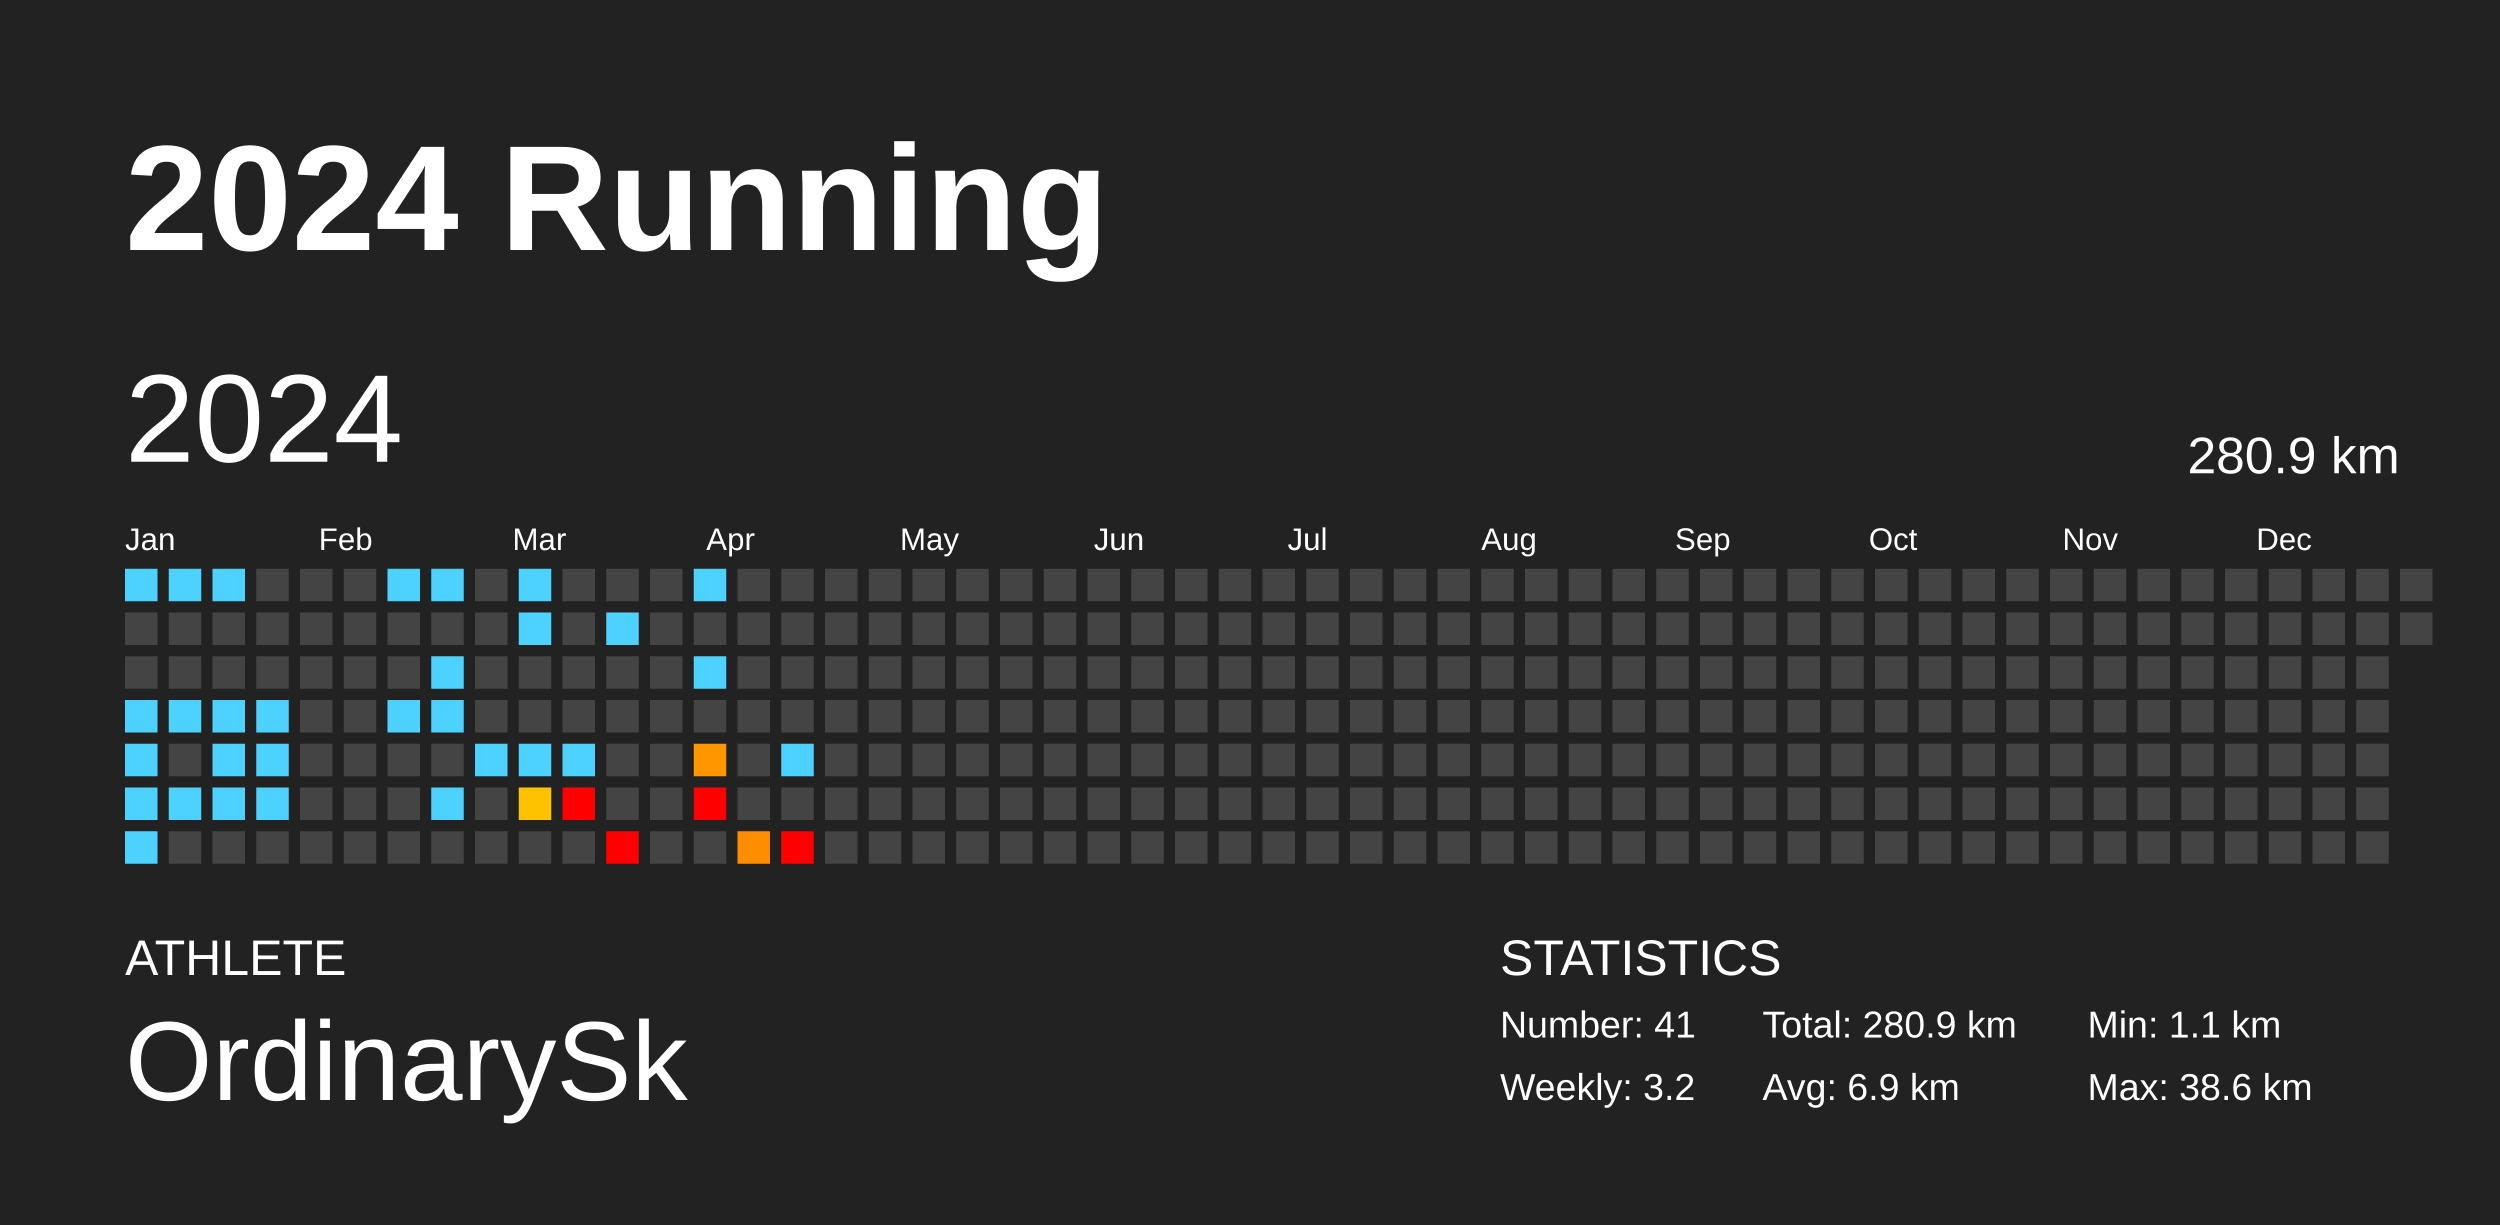
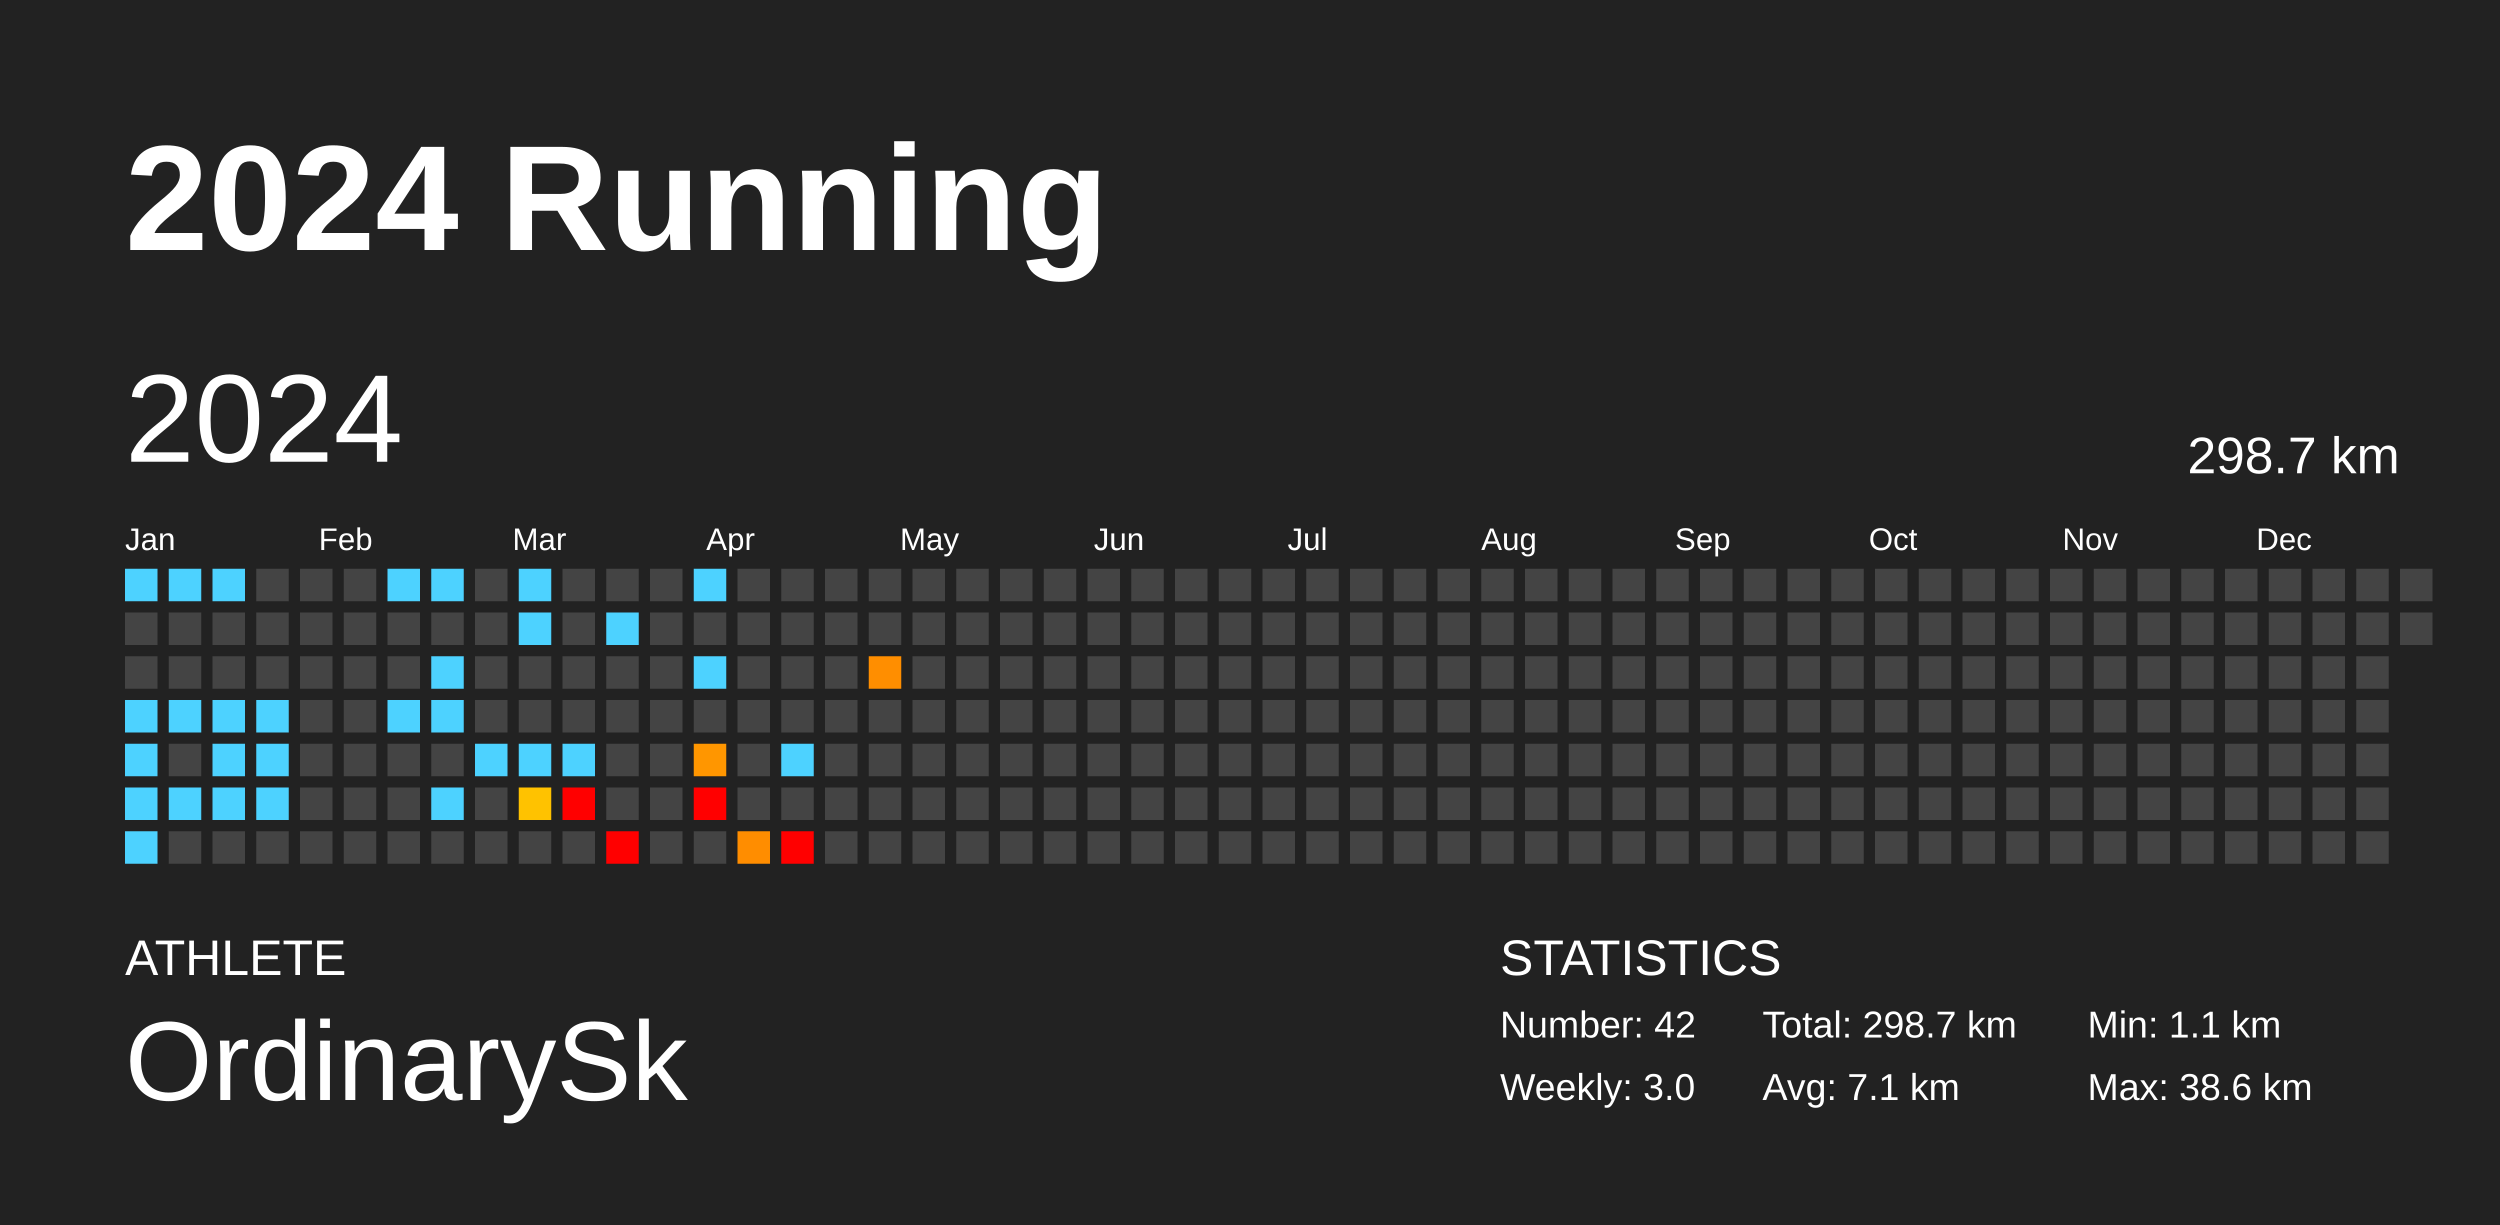
<svg xmlns="http://www.w3.org/2000/svg" baseProfile="full" height="98mm" version="1.1" viewBox="0,0,200,98" width="200mm">
  <defs />
  <rect fill="#222222" height="98" width="200" x="0" y="0" />
  <text fill="#FFFFFF" style="font-size:12px; font-family:Arial; font-weight:bold;" x="10" y="20">2024 Running</text>
  <text fill="#FFFFFF" style="font-size:4px; font-family:Arial" x="10" y="78">ATHLETE</text>
  <text fill="#FFFFFF" style="font-size:9px; font-family:Arial" x="10" y="88">OrdinarySk</text>
  <text fill="#FFFFFF" style="font-size:4px; font-family:Arial" x="120" y="78">STATISTICS</text>
-   <text fill="#FFFFFF" style="font-size:3px; font-family:Arial" x="120" y="83">Number: 41</text>
-   <text fill="#FFFFFF" style="font-size:3px; font-family:Arial" x="120" y="88">Weekly: 3.2</text>
-   <text fill="#FFFFFF" style="font-size:3px; font-family:Arial" x="141" y="83">Total: 280.9 km</text>
-   <text fill="#FFFFFF" style="font-size:3px; font-family:Arial" x="141" y="88">Avg: 6.9 km</text>
+   <text fill="#FFFFFF" style="font-size:3px; font-family:Arial" x="120" y="83">Number: 42</text>
+   <text fill="#FFFFFF" style="font-size:3px; font-family:Arial" x="120" y="88">Weekly: 3.0</text>
+   <text fill="#FFFFFF" style="font-size:3px; font-family:Arial" x="141" y="83">Total: 298.7 km</text>
+   <text fill="#FFFFFF" style="font-size:3px; font-family:Arial" x="141" y="88">Avg: 7.1 km</text>
  <text fill="#FFFFFF" style="font-size:3px; font-family:Arial" x="167" y="83">Min: 1.1 km</text>
  <text fill="#FFFFFF" style="font-size:3px; font-family:Arial" x="167" y="88">Max: 38.6 km</text>
  <text dominant-baseline="hanging" fill="#FFFFFF" style="font-size:10.0px; font-family:Arial;" x="10" y="30">2024</text>
-   <text dominant-baseline="hanging" fill="#FFFFFF" style="font-size:4.125px; font-family:Arial;" x="175" y="35">280.9 km</text>
+   <text dominant-baseline="hanging" fill="#FFFFFF" style="font-size:4.125px; font-family:Arial;" x="175" y="35">298.7 km</text>
  <text fill="#FFFFFF" style="font-size:2.5px; font-family:Arial" x="10.0" y="44">Jan</text>
  <text fill="#FFFFFF" style="font-size:2.5px; font-family:Arial" x="25.5" y="44">Feb</text>
  <text fill="#FFFFFF" style="font-size:2.5px; font-family:Arial" x="41.0" y="44">Mar</text>
  <text fill="#FFFFFF" style="font-size:2.5px; font-family:Arial" x="56.5" y="44">Apr</text>
  <text fill="#FFFFFF" style="font-size:2.5px; font-family:Arial" x="72.0" y="44">May</text>
  <text fill="#FFFFFF" style="font-size:2.5px; font-family:Arial" x="87.5" y="44">Jun</text>
  <text fill="#FFFFFF" style="font-size:2.5px; font-family:Arial" x="103.0" y="44">Jul</text>
  <text fill="#FFFFFF" style="font-size:2.5px; font-family:Arial" x="118.5" y="44">Aug</text>
  <text fill="#FFFFFF" style="font-size:2.5px; font-family:Arial" x="134.0" y="44">Sep</text>
  <text fill="#FFFFFF" style="font-size:2.5px; font-family:Arial" x="149.5" y="44">Oct</text>
  <text fill="#FFFFFF" style="font-size:2.5px; font-family:Arial" x="165.0" y="44">Nov</text>
  <text fill="#FFFFFF" style="font-size:2.5px; font-family:Arial" x="180.5" y="44">Dec</text>
  <rect fill="#4dd2ff" height="2.6" width="2.6" x="10.0" y="45.5" />
  <rect fill="#444444" height="2.6" width="2.6" x="10.0" y="49.0" />
  <rect fill="#444444" height="2.6" width="2.6" x="10.0" y="52.5" />
  <rect fill="#4dd2ff" height="2.6" width="2.6" x="10.0" y="56.0" />
  <rect fill="#4dd2ff" height="2.6" width="2.6" x="10.0" y="59.5" />
  <rect fill="#4dd2ff" height="2.6" width="2.6" x="10.0" y="63.0" />
  <rect fill="#4dd2ff" height="2.6" width="2.6" x="10.0" y="66.5" />
  <rect fill="#4dd2ff" height="2.6" width="2.6" x="13.5" y="45.5" />
  <rect fill="#444444" height="2.6" width="2.6" x="13.5" y="49.0" />
  <rect fill="#444444" height="2.6" width="2.6" x="13.5" y="52.5" />
  <rect fill="#4dd2ff" height="2.6" width="2.6" x="13.5" y="56.0" />
  <rect fill="#444444" height="2.6" width="2.6" x="13.5" y="59.5" />
  <rect fill="#4dd2ff" height="2.6" width="2.6" x="13.5" y="63.0" />
  <rect fill="#444444" height="2.6" width="2.6" x="13.5" y="66.5" />
  <rect fill="#4dd2ff" height="2.6" width="2.6" x="17.0" y="45.5" />
  <rect fill="#444444" height="2.6" width="2.6" x="17.0" y="49.0" />
  <rect fill="#444444" height="2.6" width="2.6" x="17.0" y="52.5" />
  <rect fill="#4dd2ff" height="2.6" width="2.6" x="17.0" y="56.0" />
  <rect fill="#4dd2ff" height="2.6" width="2.6" x="17.0" y="59.5" />
  <rect fill="#4dd2ff" height="2.6" width="2.6" x="17.0" y="63.0" />
  <rect fill="#444444" height="2.6" width="2.6" x="17.0" y="66.5" />
  <rect fill="#444444" height="2.6" width="2.6" x="20.5" y="45.5" />
  <rect fill="#444444" height="2.6" width="2.6" x="20.5" y="49.0" />
  <rect fill="#444444" height="2.6" width="2.6" x="20.5" y="52.5" />
  <rect fill="#4dd2ff" height="2.6" width="2.6" x="20.5" y="56.0" />
  <rect fill="#4dd2ff" height="2.6" width="2.6" x="20.5" y="59.5" />
  <rect fill="#4dd2ff" height="2.6" width="2.6" x="20.5" y="63.0" />
  <rect fill="#444444" height="2.6" width="2.6" x="20.5" y="66.5" />
  <rect fill="#444444" height="2.6" width="2.6" x="24.0" y="45.5" />
  <rect fill="#444444" height="2.6" width="2.6" x="24.0" y="49.0" />
  <rect fill="#444444" height="2.6" width="2.6" x="24.0" y="52.5" />
  <rect fill="#444444" height="2.6" width="2.6" x="24.0" y="56.0" />
  <rect fill="#444444" height="2.6" width="2.6" x="24.0" y="59.5" />
  <rect fill="#444444" height="2.6" width="2.6" x="24.0" y="63.0" />
  <rect fill="#444444" height="2.6" width="2.6" x="24.0" y="66.5" />
  <rect fill="#444444" height="2.6" width="2.6" x="27.5" y="45.5" />
  <rect fill="#444444" height="2.6" width="2.6" x="27.5" y="49.0" />
  <rect fill="#444444" height="2.6" width="2.6" x="27.5" y="52.5" />
  <rect fill="#444444" height="2.6" width="2.6" x="27.5" y="56.0" />
  <rect fill="#444444" height="2.6" width="2.6" x="27.5" y="59.5" />
  <rect fill="#444444" height="2.6" width="2.6" x="27.5" y="63.0" />
  <rect fill="#444444" height="2.6" width="2.6" x="27.5" y="66.5" />
  <rect fill="#4dd2ff" height="2.6" width="2.6" x="31.0" y="45.5" />
  <rect fill="#444444" height="2.6" width="2.6" x="31.0" y="49.0" />
  <rect fill="#444444" height="2.6" width="2.6" x="31.0" y="52.5" />
  <rect fill="#4dd2ff" height="2.6" width="2.6" x="31.0" y="56.0" />
  <rect fill="#444444" height="2.6" width="2.6" x="31.0" y="59.5" />
  <rect fill="#444444" height="2.6" width="2.6" x="31.0" y="63.0" />
  <rect fill="#444444" height="2.6" width="2.6" x="31.0" y="66.5" />
  <rect fill="#4dd2ff" height="2.6" width="2.6" x="34.5" y="45.5" />
  <rect fill="#444444" height="2.6" width="2.6" x="34.5" y="49.0" />
  <rect fill="#4dd2ff" height="2.6" width="2.6" x="34.5" y="52.5" />
  <rect fill="#4dd2ff" height="2.6" width="2.6" x="34.5" y="56.0" />
  <rect fill="#444444" height="2.6" width="2.6" x="34.5" y="59.5" />
  <rect fill="#4dd2ff" height="2.6" width="2.6" x="34.5" y="63.0" />
  <rect fill="#444444" height="2.6" width="2.6" x="34.5" y="66.5" />
  <rect fill="#444444" height="2.6" width="2.6" x="38.0" y="45.5" />
  <rect fill="#444444" height="2.6" width="2.6" x="38.0" y="49.0" />
  <rect fill="#444444" height="2.6" width="2.6" x="38.0" y="52.5" />
  <rect fill="#444444" height="2.6" width="2.6" x="38.0" y="56.0" />
  <rect fill="#4dd2ff" height="2.6" width="2.6" x="38.0" y="59.5" />
  <rect fill="#444444" height="2.6" width="2.6" x="38.0" y="63.0" />
  <rect fill="#444444" height="2.6" width="2.6" x="38.0" y="66.5" />
  <rect fill="#4dd2ff" height="2.6" width="2.6" x="41.5" y="45.5" />
  <rect fill="#4dd2ff" height="2.6" width="2.6" x="41.5" y="49.0" />
  <rect fill="#444444" height="2.6" width="2.6" x="41.5" y="52.5" />
  <rect fill="#444444" height="2.6" width="2.6" x="41.5" y="56.0" />
  <rect fill="#4dd2ff" height="2.6" width="2.6" x="41.5" y="59.5" />
  <rect fill="#ffc200" height="2.6" width="2.6" x="41.5" y="63.0" />
  <rect fill="#444444" height="2.6" width="2.6" x="41.5" y="66.5" />
  <rect fill="#444444" height="2.6" width="2.6" x="45.0" y="45.5" />
  <rect fill="#444444" height="2.6" width="2.6" x="45.0" y="49.0" />
  <rect fill="#444444" height="2.6" width="2.6" x="45.0" y="52.5" />
  <rect fill="#444444" height="2.6" width="2.6" x="45.0" y="56.0" />
  <rect fill="#4dd2ff" height="2.6" width="2.6" x="45.0" y="59.5" />
  <rect fill="red" height="2.6" width="2.6" x="45.0" y="63.0" />
  <rect fill="#444444" height="2.6" width="2.6" x="45.0" y="66.5" />
  <rect fill="#444444" height="2.6" width="2.6" x="48.5" y="45.5" />
  <rect fill="#4dd2ff" height="2.6" width="2.6" x="48.5" y="49.0" />
  <rect fill="#444444" height="2.6" width="2.6" x="48.5" y="52.5" />
  <rect fill="#444444" height="2.6" width="2.6" x="48.5" y="56.0" />
  <rect fill="#444444" height="2.6" width="2.6" x="48.5" y="59.5" />
  <rect fill="#444444" height="2.6" width="2.6" x="48.5" y="63.0" />
  <rect fill="red" height="2.6" width="2.6" x="48.5" y="66.5" />
  <rect fill="#444444" height="2.6" width="2.6" x="52.0" y="45.5" />
  <rect fill="#444444" height="2.6" width="2.6" x="52.0" y="49.0" />
  <rect fill="#444444" height="2.6" width="2.6" x="52.0" y="52.5" />
  <rect fill="#444444" height="2.6" width="2.6" x="52.0" y="56.0" />
  <rect fill="#444444" height="2.6" width="2.6" x="52.0" y="59.5" />
  <rect fill="#444444" height="2.6" width="2.6" x="52.0" y="63.0" />
  <rect fill="#444444" height="2.6" width="2.6" x="52.0" y="66.5" />
  <rect fill="#4dd2ff" height="2.6" width="2.6" x="55.5" y="45.5" />
  <rect fill="#444444" height="2.6" width="2.6" x="55.5" y="49.0" />
  <rect fill="#4dd2ff" height="2.6" width="2.6" x="55.5" y="52.5" />
  <rect fill="#444444" height="2.6" width="2.6" x="55.5" y="56.0" />
  <rect fill="#ff9600" height="2.6" width="2.6" x="55.5" y="59.5" />
  <rect fill="red" height="2.6" width="2.6" x="55.5" y="63.0" />
  <rect fill="#444444" height="2.6" width="2.6" x="55.5" y="66.5" />
  <rect fill="#444444" height="2.6" width="2.6" x="59.0" y="45.5" />
  <rect fill="#444444" height="2.6" width="2.6" x="59.0" y="49.0" />
  <rect fill="#444444" height="2.6" width="2.6" x="59.0" y="52.5" />
  <rect fill="#444444" height="2.6" width="2.6" x="59.0" y="56.0" />
  <rect fill="#444444" height="2.6" width="2.6" x="59.0" y="59.5" />
  <rect fill="#444444" height="2.6" width="2.6" x="59.0" y="63.0" />
  <rect fill="#ff8d00" height="2.6" width="2.6" x="59.0" y="66.5" />
  <rect fill="#444444" height="2.6" width="2.6" x="62.5" y="45.5" />
  <rect fill="#444444" height="2.6" width="2.6" x="62.5" y="49.0" />
  <rect fill="#444444" height="2.6" width="2.6" x="62.5" y="52.5" />
  <rect fill="#444444" height="2.6" width="2.6" x="62.5" y="56.0" />
  <rect fill="#4dd2ff" height="2.6" width="2.6" x="62.5" y="59.5" />
  <rect fill="#444444" height="2.6" width="2.6" x="62.5" y="63.0" />
  <rect fill="red" height="2.6" width="2.6" x="62.5" y="66.5" />
  <rect fill="#444444" height="2.6" width="2.6" x="66.0" y="45.5" />
  <rect fill="#444444" height="2.6" width="2.6" x="66.0" y="49.0" />
  <rect fill="#444444" height="2.6" width="2.6" x="66.0" y="52.5" />
  <rect fill="#444444" height="2.6" width="2.6" x="66.0" y="56.0" />
  <rect fill="#444444" height="2.6" width="2.6" x="66.0" y="59.5" />
  <rect fill="#444444" height="2.6" width="2.6" x="66.0" y="63.0" />
  <rect fill="#444444" height="2.6" width="2.6" x="66.0" y="66.5" />
  <rect fill="#444444" height="2.6" width="2.6" x="69.5" y="45.5" />
  <rect fill="#444444" height="2.6" width="2.6" x="69.5" y="49.0" />
-   <rect fill="#444444" height="2.6" width="2.6" x="69.5" y="52.5" />
+   <rect fill="#ff8e00" height="2.6" width="2.6" x="69.5" y="52.5" />
  <rect fill="#444444" height="2.6" width="2.6" x="69.5" y="56.0" />
  <rect fill="#444444" height="2.6" width="2.6" x="69.5" y="59.5" />
  <rect fill="#444444" height="2.6" width="2.6" x="69.5" y="63.0" />
  <rect fill="#444444" height="2.6" width="2.6" x="69.5" y="66.5" />
  <rect fill="#444444" height="2.6" width="2.6" x="73.0" y="45.5" />
  <rect fill="#444444" height="2.6" width="2.6" x="73.0" y="49.0" />
  <rect fill="#444444" height="2.6" width="2.6" x="73.0" y="52.5" />
  <rect fill="#444444" height="2.6" width="2.6" x="73.0" y="56.0" />
  <rect fill="#444444" height="2.6" width="2.6" x="73.0" y="59.5" />
  <rect fill="#444444" height="2.6" width="2.6" x="73.0" y="63.0" />
  <rect fill="#444444" height="2.6" width="2.6" x="73.0" y="66.5" />
  <rect fill="#444444" height="2.6" width="2.6" x="76.5" y="45.5" />
  <rect fill="#444444" height="2.6" width="2.6" x="76.5" y="49.0" />
  <rect fill="#444444" height="2.6" width="2.6" x="76.5" y="52.5" />
  <rect fill="#444444" height="2.6" width="2.6" x="76.5" y="56.0" />
  <rect fill="#444444" height="2.6" width="2.6" x="76.5" y="59.5" />
  <rect fill="#444444" height="2.6" width="2.6" x="76.5" y="63.0" />
  <rect fill="#444444" height="2.6" width="2.6" x="76.5" y="66.5" />
  <rect fill="#444444" height="2.6" width="2.6" x="80.0" y="45.5" />
  <rect fill="#444444" height="2.6" width="2.6" x="80.0" y="49.0" />
  <rect fill="#444444" height="2.6" width="2.6" x="80.0" y="52.5" />
  <rect fill="#444444" height="2.6" width="2.6" x="80.0" y="56.0" />
  <rect fill="#444444" height="2.6" width="2.6" x="80.0" y="59.5" />
  <rect fill="#444444" height="2.6" width="2.6" x="80.0" y="63.0" />
  <rect fill="#444444" height="2.6" width="2.6" x="80.0" y="66.5" />
  <rect fill="#444444" height="2.6" width="2.6" x="83.5" y="45.5" />
  <rect fill="#444444" height="2.6" width="2.6" x="83.5" y="49.0" />
  <rect fill="#444444" height="2.6" width="2.6" x="83.5" y="52.5" />
  <rect fill="#444444" height="2.6" width="2.6" x="83.5" y="56.0" />
  <rect fill="#444444" height="2.6" width="2.6" x="83.5" y="59.5" />
  <rect fill="#444444" height="2.6" width="2.6" x="83.5" y="63.0" />
  <rect fill="#444444" height="2.6" width="2.6" x="83.5" y="66.5" />
  <rect fill="#444444" height="2.6" width="2.6" x="87.0" y="45.5" />
  <rect fill="#444444" height="2.6" width="2.6" x="87.0" y="49.0" />
  <rect fill="#444444" height="2.6" width="2.6" x="87.0" y="52.5" />
  <rect fill="#444444" height="2.6" width="2.6" x="87.0" y="56.0" />
  <rect fill="#444444" height="2.6" width="2.6" x="87.0" y="59.5" />
  <rect fill="#444444" height="2.6" width="2.6" x="87.0" y="63.0" />
  <rect fill="#444444" height="2.6" width="2.6" x="87.0" y="66.5" />
  <rect fill="#444444" height="2.6" width="2.6" x="90.5" y="45.5" />
  <rect fill="#444444" height="2.6" width="2.6" x="90.5" y="49.0" />
  <rect fill="#444444" height="2.6" width="2.6" x="90.5" y="52.5" />
  <rect fill="#444444" height="2.6" width="2.6" x="90.5" y="56.0" />
  <rect fill="#444444" height="2.6" width="2.6" x="90.5" y="59.5" />
  <rect fill="#444444" height="2.6" width="2.6" x="90.5" y="63.0" />
  <rect fill="#444444" height="2.6" width="2.6" x="90.5" y="66.5" />
  <rect fill="#444444" height="2.6" width="2.6" x="94.0" y="45.5" />
  <rect fill="#444444" height="2.6" width="2.6" x="94.0" y="49.0" />
  <rect fill="#444444" height="2.6" width="2.6" x="94.0" y="52.5" />
  <rect fill="#444444" height="2.6" width="2.6" x="94.0" y="56.0" />
  <rect fill="#444444" height="2.6" width="2.6" x="94.0" y="59.5" />
  <rect fill="#444444" height="2.6" width="2.6" x="94.0" y="63.0" />
  <rect fill="#444444" height="2.6" width="2.6" x="94.0" y="66.5" />
  <rect fill="#444444" height="2.6" width="2.6" x="97.5" y="45.5" />
  <rect fill="#444444" height="2.6" width="2.6" x="97.5" y="49.0" />
  <rect fill="#444444" height="2.6" width="2.6" x="97.5" y="52.5" />
  <rect fill="#444444" height="2.6" width="2.6" x="97.5" y="56.0" />
  <rect fill="#444444" height="2.6" width="2.6" x="97.5" y="59.5" />
  <rect fill="#444444" height="2.6" width="2.6" x="97.5" y="63.0" />
  <rect fill="#444444" height="2.6" width="2.6" x="97.5" y="66.5" />
  <rect fill="#444444" height="2.6" width="2.6" x="101.0" y="45.5" />
  <rect fill="#444444" height="2.6" width="2.6" x="101.0" y="49.0" />
  <rect fill="#444444" height="2.6" width="2.6" x="101.0" y="52.5" />
  <rect fill="#444444" height="2.6" width="2.6" x="101.0" y="56.0" />
  <rect fill="#444444" height="2.6" width="2.6" x="101.0" y="59.5" />
  <rect fill="#444444" height="2.6" width="2.6" x="101.0" y="63.0" />
  <rect fill="#444444" height="2.6" width="2.6" x="101.0" y="66.5" />
  <rect fill="#444444" height="2.6" width="2.6" x="104.5" y="45.5" />
  <rect fill="#444444" height="2.6" width="2.6" x="104.5" y="49.0" />
  <rect fill="#444444" height="2.6" width="2.6" x="104.5" y="52.5" />
  <rect fill="#444444" height="2.6" width="2.6" x="104.5" y="56.0" />
  <rect fill="#444444" height="2.6" width="2.6" x="104.5" y="59.5" />
  <rect fill="#444444" height="2.6" width="2.6" x="104.5" y="63.0" />
  <rect fill="#444444" height="2.6" width="2.6" x="104.5" y="66.5" />
  <rect fill="#444444" height="2.6" width="2.6" x="108.0" y="45.5" />
  <rect fill="#444444" height="2.6" width="2.6" x="108.0" y="49.0" />
  <rect fill="#444444" height="2.6" width="2.6" x="108.0" y="52.5" />
  <rect fill="#444444" height="2.6" width="2.6" x="108.0" y="56.0" />
  <rect fill="#444444" height="2.6" width="2.6" x="108.0" y="59.5" />
  <rect fill="#444444" height="2.6" width="2.6" x="108.0" y="63.0" />
  <rect fill="#444444" height="2.6" width="2.6" x="108.0" y="66.5" />
  <rect fill="#444444" height="2.6" width="2.6" x="111.5" y="45.5" />
  <rect fill="#444444" height="2.6" width="2.6" x="111.5" y="49.0" />
  <rect fill="#444444" height="2.6" width="2.6" x="111.5" y="52.5" />
  <rect fill="#444444" height="2.6" width="2.6" x="111.5" y="56.0" />
  <rect fill="#444444" height="2.6" width="2.6" x="111.5" y="59.5" />
  <rect fill="#444444" height="2.6" width="2.6" x="111.5" y="63.0" />
  <rect fill="#444444" height="2.6" width="2.6" x="111.5" y="66.5" />
  <rect fill="#444444" height="2.6" width="2.6" x="115.0" y="45.5" />
  <rect fill="#444444" height="2.6" width="2.6" x="115.0" y="49.0" />
  <rect fill="#444444" height="2.6" width="2.6" x="115.0" y="52.5" />
  <rect fill="#444444" height="2.6" width="2.6" x="115.0" y="56.0" />
  <rect fill="#444444" height="2.6" width="2.6" x="115.0" y="59.5" />
  <rect fill="#444444" height="2.6" width="2.6" x="115.0" y="63.0" />
  <rect fill="#444444" height="2.6" width="2.6" x="115.0" y="66.5" />
  <rect fill="#444444" height="2.6" width="2.6" x="118.5" y="45.5" />
  <rect fill="#444444" height="2.6" width="2.6" x="118.5" y="49.0" />
  <rect fill="#444444" height="2.6" width="2.6" x="118.5" y="52.5" />
  <rect fill="#444444" height="2.6" width="2.6" x="118.5" y="56.0" />
  <rect fill="#444444" height="2.6" width="2.6" x="118.5" y="59.5" />
  <rect fill="#444444" height="2.6" width="2.6" x="118.5" y="63.0" />
  <rect fill="#444444" height="2.6" width="2.6" x="118.5" y="66.5" />
  <rect fill="#444444" height="2.6" width="2.6" x="122.0" y="45.5" />
  <rect fill="#444444" height="2.6" width="2.6" x="122.0" y="49.0" />
  <rect fill="#444444" height="2.6" width="2.6" x="122.0" y="52.5" />
  <rect fill="#444444" height="2.6" width="2.6" x="122.0" y="56.0" />
  <rect fill="#444444" height="2.6" width="2.6" x="122.0" y="59.5" />
  <rect fill="#444444" height="2.6" width="2.6" x="122.0" y="63.0" />
  <rect fill="#444444" height="2.6" width="2.6" x="122.0" y="66.5" />
  <rect fill="#444444" height="2.6" width="2.6" x="125.5" y="45.5" />
  <rect fill="#444444" height="2.6" width="2.6" x="125.5" y="49.0" />
  <rect fill="#444444" height="2.6" width="2.6" x="125.5" y="52.5" />
  <rect fill="#444444" height="2.6" width="2.6" x="125.5" y="56.0" />
  <rect fill="#444444" height="2.6" width="2.6" x="125.5" y="59.5" />
  <rect fill="#444444" height="2.6" width="2.6" x="125.5" y="63.0" />
  <rect fill="#444444" height="2.6" width="2.6" x="125.5" y="66.5" />
  <rect fill="#444444" height="2.6" width="2.6" x="129.0" y="45.5" />
  <rect fill="#444444" height="2.6" width="2.6" x="129.0" y="49.0" />
  <rect fill="#444444" height="2.6" width="2.6" x="129.0" y="52.5" />
  <rect fill="#444444" height="2.6" width="2.6" x="129.0" y="56.0" />
  <rect fill="#444444" height="2.6" width="2.6" x="129.0" y="59.5" />
  <rect fill="#444444" height="2.6" width="2.6" x="129.0" y="63.0" />
  <rect fill="#444444" height="2.6" width="2.6" x="129.0" y="66.5" />
  <rect fill="#444444" height="2.6" width="2.6" x="132.5" y="45.5" />
  <rect fill="#444444" height="2.6" width="2.6" x="132.5" y="49.0" />
  <rect fill="#444444" height="2.6" width="2.6" x="132.5" y="52.5" />
  <rect fill="#444444" height="2.6" width="2.6" x="132.5" y="56.0" />
  <rect fill="#444444" height="2.6" width="2.6" x="132.5" y="59.5" />
  <rect fill="#444444" height="2.6" width="2.6" x="132.5" y="63.0" />
  <rect fill="#444444" height="2.6" width="2.6" x="132.5" y="66.5" />
  <rect fill="#444444" height="2.6" width="2.6" x="136.0" y="45.5" />
  <rect fill="#444444" height="2.6" width="2.6" x="136.0" y="49.0" />
  <rect fill="#444444" height="2.6" width="2.6" x="136.0" y="52.5" />
  <rect fill="#444444" height="2.6" width="2.6" x="136.0" y="56.0" />
  <rect fill="#444444" height="2.6" width="2.6" x="136.0" y="59.5" />
  <rect fill="#444444" height="2.6" width="2.6" x="136.0" y="63.0" />
  <rect fill="#444444" height="2.6" width="2.6" x="136.0" y="66.5" />
  <rect fill="#444444" height="2.6" width="2.6" x="139.5" y="45.5" />
  <rect fill="#444444" height="2.6" width="2.6" x="139.5" y="49.0" />
  <rect fill="#444444" height="2.6" width="2.6" x="139.5" y="52.5" />
  <rect fill="#444444" height="2.6" width="2.6" x="139.5" y="56.0" />
  <rect fill="#444444" height="2.6" width="2.6" x="139.5" y="59.5" />
  <rect fill="#444444" height="2.6" width="2.6" x="139.5" y="63.0" />
  <rect fill="#444444" height="2.6" width="2.6" x="139.5" y="66.5" />
  <rect fill="#444444" height="2.6" width="2.6" x="143.0" y="45.5" />
  <rect fill="#444444" height="2.6" width="2.6" x="143.0" y="49.0" />
  <rect fill="#444444" height="2.6" width="2.6" x="143.0" y="52.5" />
  <rect fill="#444444" height="2.6" width="2.6" x="143.0" y="56.0" />
  <rect fill="#444444" height="2.6" width="2.6" x="143.0" y="59.5" />
  <rect fill="#444444" height="2.6" width="2.6" x="143.0" y="63.0" />
  <rect fill="#444444" height="2.6" width="2.6" x="143.0" y="66.5" />
  <rect fill="#444444" height="2.6" width="2.6" x="146.5" y="45.5" />
  <rect fill="#444444" height="2.6" width="2.6" x="146.5" y="49.0" />
  <rect fill="#444444" height="2.6" width="2.6" x="146.5" y="52.5" />
  <rect fill="#444444" height="2.6" width="2.6" x="146.5" y="56.0" />
  <rect fill="#444444" height="2.6" width="2.6" x="146.5" y="59.5" />
  <rect fill="#444444" height="2.6" width="2.6" x="146.5" y="63.0" />
  <rect fill="#444444" height="2.6" width="2.6" x="146.5" y="66.5" />
  <rect fill="#444444" height="2.6" width="2.6" x="150.0" y="45.5" />
  <rect fill="#444444" height="2.6" width="2.6" x="150.0" y="49.0" />
  <rect fill="#444444" height="2.6" width="2.6" x="150.0" y="52.5" />
  <rect fill="#444444" height="2.6" width="2.6" x="150.0" y="56.0" />
  <rect fill="#444444" height="2.6" width="2.6" x="150.0" y="59.5" />
  <rect fill="#444444" height="2.6" width="2.6" x="150.0" y="63.0" />
  <rect fill="#444444" height="2.6" width="2.6" x="150.0" y="66.5" />
  <rect fill="#444444" height="2.6" width="2.6" x="153.5" y="45.5" />
  <rect fill="#444444" height="2.6" width="2.6" x="153.5" y="49.0" />
  <rect fill="#444444" height="2.6" width="2.6" x="153.5" y="52.5" />
  <rect fill="#444444" height="2.6" width="2.6" x="153.5" y="56.0" />
  <rect fill="#444444" height="2.6" width="2.6" x="153.5" y="59.5" />
  <rect fill="#444444" height="2.6" width="2.6" x="153.5" y="63.0" />
  <rect fill="#444444" height="2.6" width="2.6" x="153.5" y="66.5" />
  <rect fill="#444444" height="2.6" width="2.6" x="157.0" y="45.5" />
  <rect fill="#444444" height="2.6" width="2.6" x="157.0" y="49.0" />
  <rect fill="#444444" height="2.6" width="2.6" x="157.0" y="52.5" />
  <rect fill="#444444" height="2.6" width="2.6" x="157.0" y="56.0" />
  <rect fill="#444444" height="2.6" width="2.6" x="157.0" y="59.5" />
  <rect fill="#444444" height="2.6" width="2.6" x="157.0" y="63.0" />
  <rect fill="#444444" height="2.6" width="2.6" x="157.0" y="66.5" />
  <rect fill="#444444" height="2.6" width="2.6" x="160.5" y="45.5" />
  <rect fill="#444444" height="2.6" width="2.6" x="160.5" y="49.0" />
  <rect fill="#444444" height="2.6" width="2.6" x="160.5" y="52.5" />
  <rect fill="#444444" height="2.6" width="2.6" x="160.5" y="56.0" />
  <rect fill="#444444" height="2.6" width="2.6" x="160.5" y="59.5" />
  <rect fill="#444444" height="2.6" width="2.6" x="160.5" y="63.0" />
  <rect fill="#444444" height="2.6" width="2.6" x="160.5" y="66.5" />
  <rect fill="#444444" height="2.6" width="2.6" x="164.0" y="45.5" />
  <rect fill="#444444" height="2.6" width="2.6" x="164.0" y="49.0" />
  <rect fill="#444444" height="2.6" width="2.6" x="164.0" y="52.5" />
  <rect fill="#444444" height="2.6" width="2.6" x="164.0" y="56.0" />
  <rect fill="#444444" height="2.6" width="2.6" x="164.0" y="59.5" />
  <rect fill="#444444" height="2.6" width="2.6" x="164.0" y="63.0" />
  <rect fill="#444444" height="2.6" width="2.6" x="164.0" y="66.5" />
  <rect fill="#444444" height="2.6" width="2.6" x="167.5" y="45.5" />
  <rect fill="#444444" height="2.6" width="2.6" x="167.5" y="49.0" />
  <rect fill="#444444" height="2.6" width="2.6" x="167.5" y="52.5" />
  <rect fill="#444444" height="2.6" width="2.6" x="167.5" y="56.0" />
  <rect fill="#444444" height="2.6" width="2.6" x="167.5" y="59.5" />
  <rect fill="#444444" height="2.6" width="2.6" x="167.5" y="63.0" />
  <rect fill="#444444" height="2.6" width="2.6" x="167.5" y="66.5" />
  <rect fill="#444444" height="2.6" width="2.6" x="171.0" y="45.5" />
  <rect fill="#444444" height="2.6" width="2.6" x="171.0" y="49.0" />
  <rect fill="#444444" height="2.6" width="2.6" x="171.0" y="52.5" />
  <rect fill="#444444" height="2.6" width="2.6" x="171.0" y="56.0" />
  <rect fill="#444444" height="2.6" width="2.6" x="171.0" y="59.5" />
  <rect fill="#444444" height="2.6" width="2.6" x="171.0" y="63.0" />
  <rect fill="#444444" height="2.6" width="2.6" x="171.0" y="66.5" />
  <rect fill="#444444" height="2.6" width="2.6" x="174.5" y="45.5" />
  <rect fill="#444444" height="2.6" width="2.6" x="174.5" y="49.0" />
  <rect fill="#444444" height="2.6" width="2.6" x="174.5" y="52.5" />
  <rect fill="#444444" height="2.6" width="2.6" x="174.5" y="56.0" />
  <rect fill="#444444" height="2.6" width="2.6" x="174.5" y="59.5" />
  <rect fill="#444444" height="2.6" width="2.6" x="174.5" y="63.0" />
  <rect fill="#444444" height="2.6" width="2.6" x="174.5" y="66.5" />
  <rect fill="#444444" height="2.6" width="2.6" x="178.0" y="45.5" />
  <rect fill="#444444" height="2.6" width="2.6" x="178.0" y="49.0" />
  <rect fill="#444444" height="2.6" width="2.6" x="178.0" y="52.5" />
  <rect fill="#444444" height="2.6" width="2.6" x="178.0" y="56.0" />
  <rect fill="#444444" height="2.6" width="2.6" x="178.0" y="59.5" />
  <rect fill="#444444" height="2.6" width="2.6" x="178.0" y="63.0" />
  <rect fill="#444444" height="2.6" width="2.6" x="178.0" y="66.5" />
  <rect fill="#444444" height="2.6" width="2.6" x="181.5" y="45.5" />
  <rect fill="#444444" height="2.6" width="2.6" x="181.5" y="49.0" />
  <rect fill="#444444" height="2.6" width="2.6" x="181.5" y="52.5" />
  <rect fill="#444444" height="2.6" width="2.6" x="181.5" y="56.0" />
  <rect fill="#444444" height="2.6" width="2.6" x="181.5" y="59.5" />
  <rect fill="#444444" height="2.6" width="2.6" x="181.5" y="63.0" />
  <rect fill="#444444" height="2.6" width="2.6" x="181.5" y="66.5" />
  <rect fill="#444444" height="2.6" width="2.6" x="185.0" y="45.5" />
  <rect fill="#444444" height="2.6" width="2.6" x="185.0" y="49.0" />
  <rect fill="#444444" height="2.6" width="2.6" x="185.0" y="52.5" />
  <rect fill="#444444" height="2.6" width="2.6" x="185.0" y="56.0" />
  <rect fill="#444444" height="2.6" width="2.6" x="185.0" y="59.5" />
  <rect fill="#444444" height="2.6" width="2.6" x="185.0" y="63.0" />
  <rect fill="#444444" height="2.6" width="2.6" x="185.0" y="66.5" />
  <rect fill="#444444" height="2.6" width="2.6" x="188.5" y="45.5" />
  <rect fill="#444444" height="2.6" width="2.6" x="188.5" y="49.0" />
  <rect fill="#444444" height="2.6" width="2.6" x="188.5" y="52.5" />
  <rect fill="#444444" height="2.6" width="2.6" x="188.5" y="56.0" />
  <rect fill="#444444" height="2.6" width="2.6" x="188.5" y="59.5" />
  <rect fill="#444444" height="2.6" width="2.6" x="188.5" y="63.0" />
  <rect fill="#444444" height="2.6" width="2.6" x="188.5" y="66.5" />
  <rect fill="#444444" height="2.6" width="2.6" x="192.0" y="45.5" />
  <rect fill="#444444" height="2.6" width="2.6" x="192.0" y="49.0" />
</svg>
